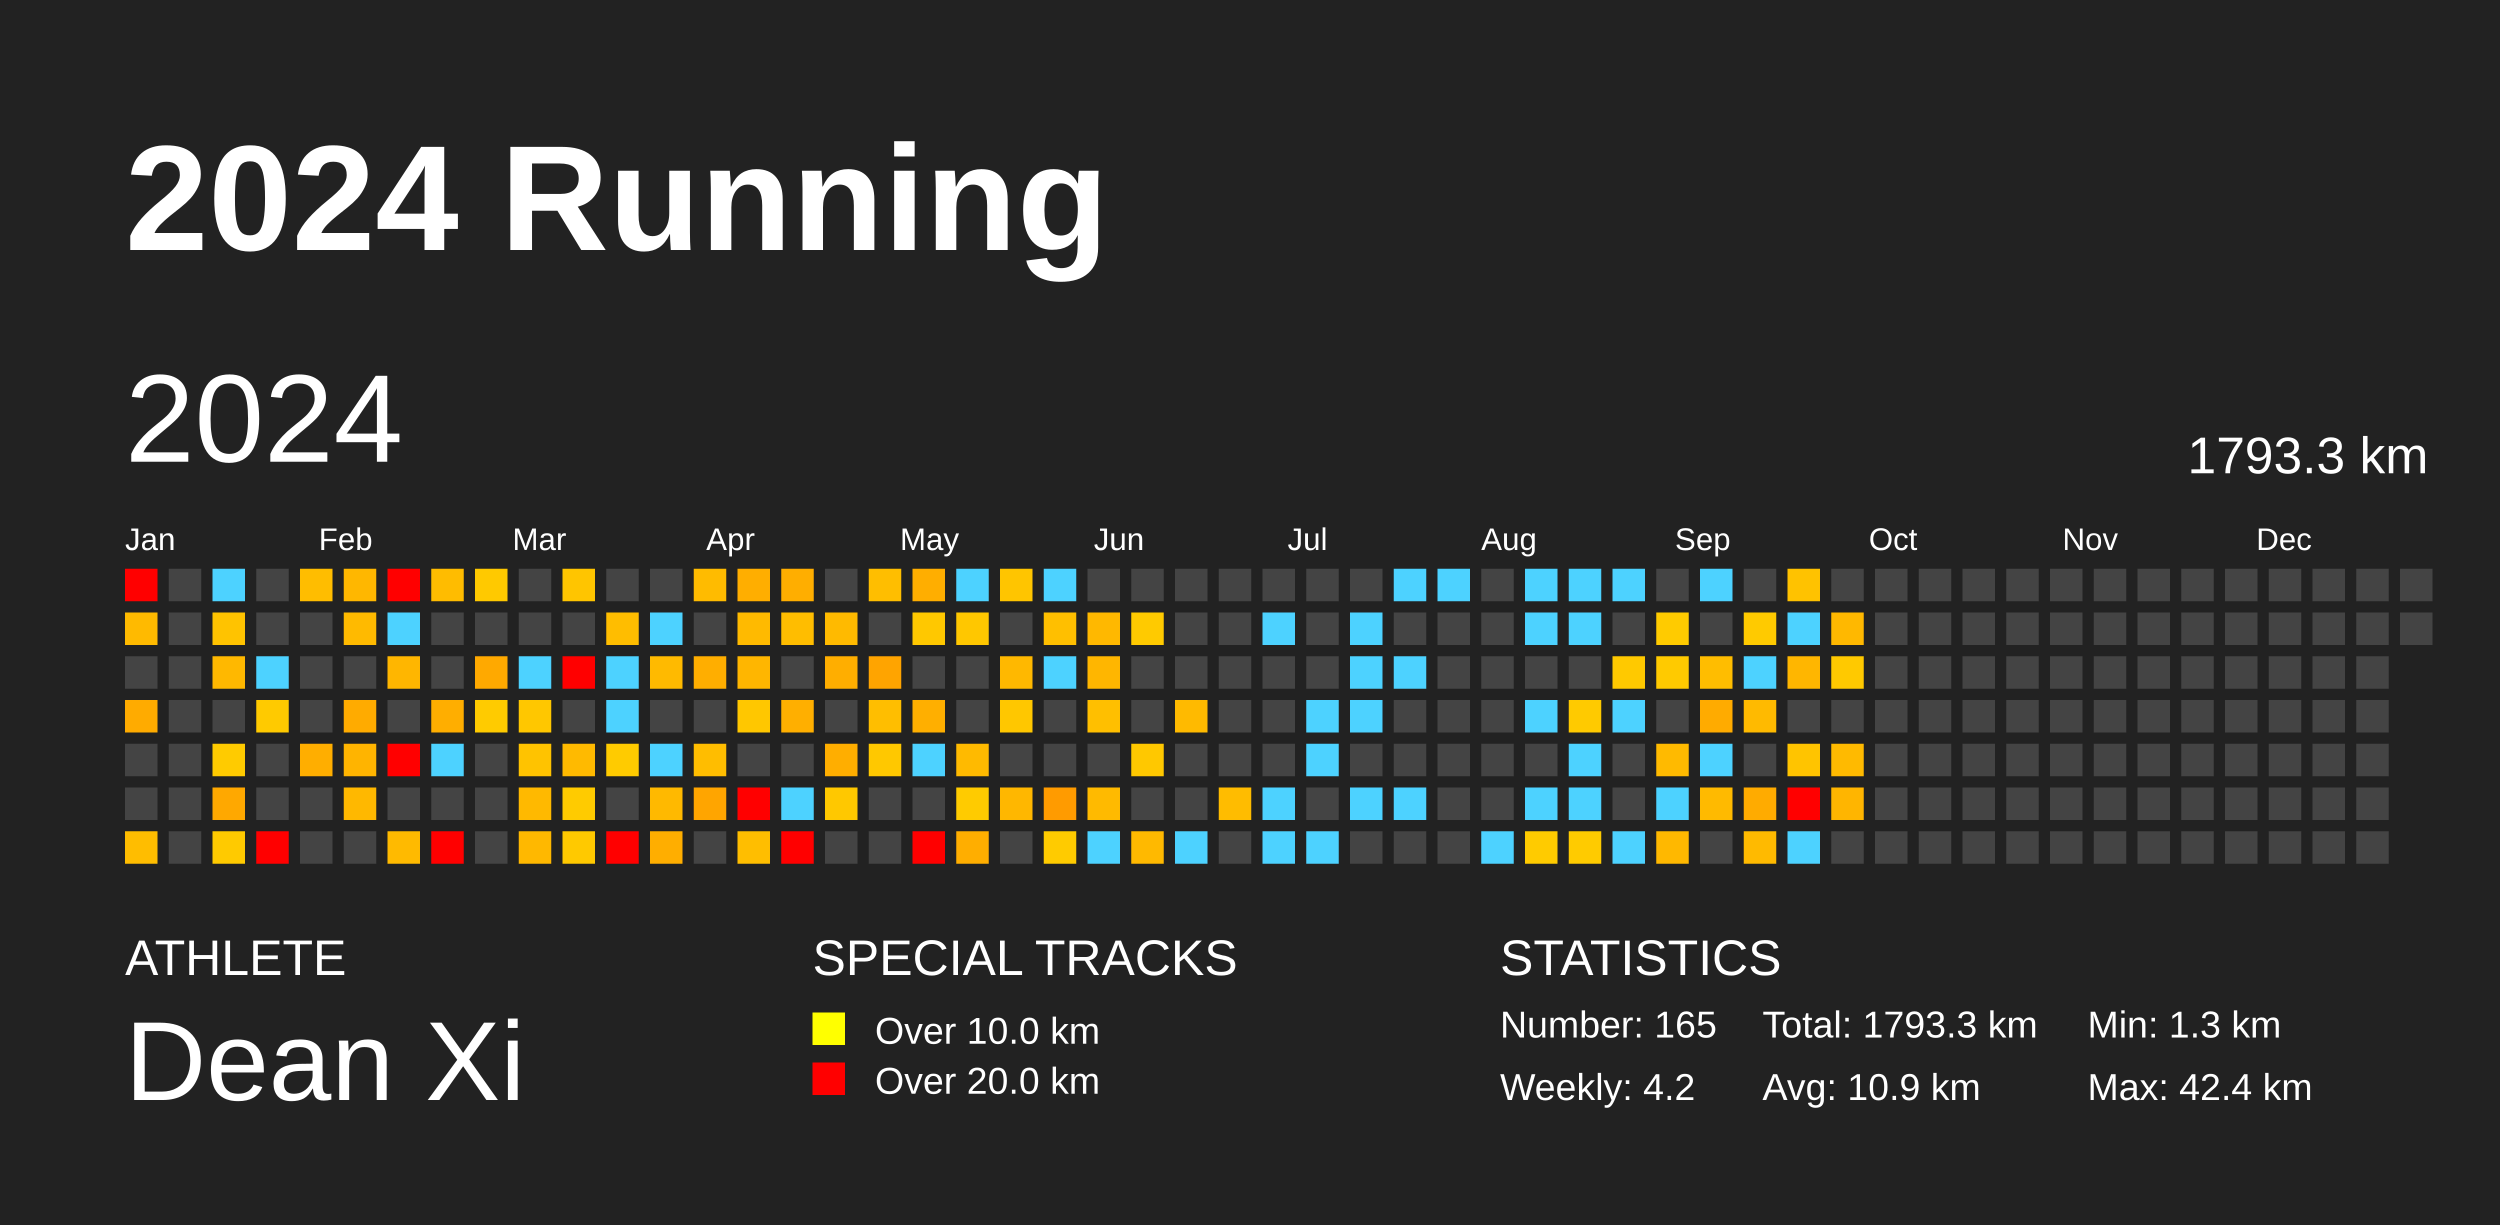
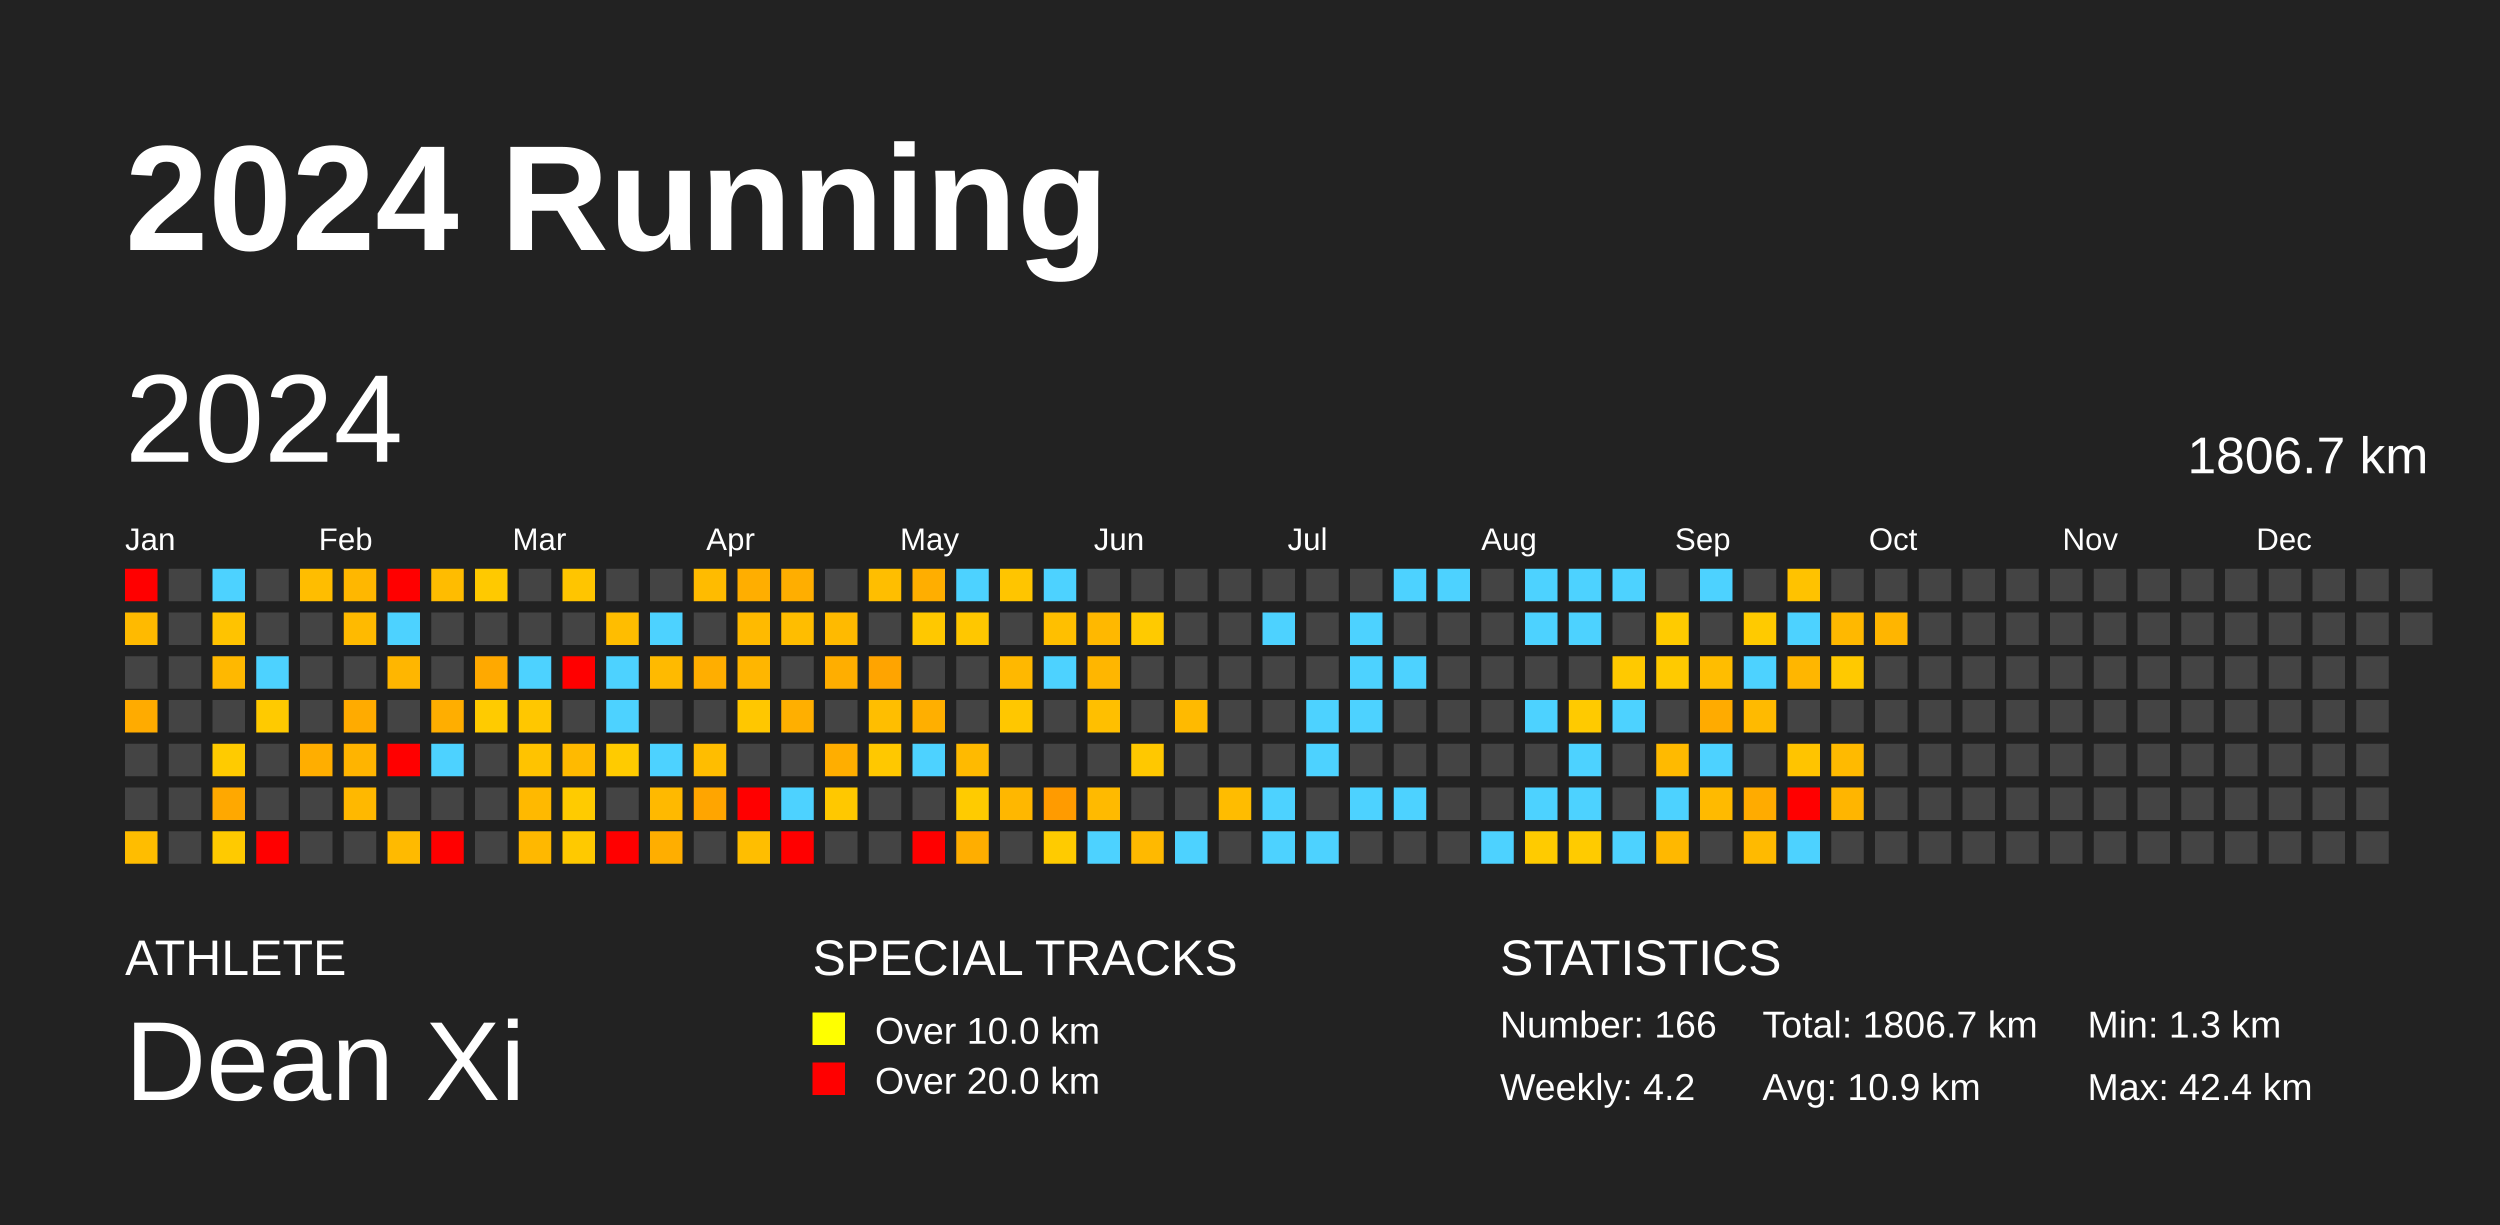
<svg xmlns="http://www.w3.org/2000/svg" baseProfile="full" height="98mm" version="1.1" viewBox="0,0,200,98" width="200mm">
  <defs />
  <rect fill="#222222" height="98" width="200" x="0" y="0" />
  <text fill="#FFFFFF" style="font-size:12px; font-family:Arial; font-weight:bold;" x="10" y="20">2024 Running</text>
  <text fill="#FFFFFF" style="font-size:4px; font-family:Arial" x="10" y="78">ATHLETE</text>
  <text fill="#FFFFFF" style="font-size:9px; font-family:Arial" x="10" y="88">Dean Xi</text>
  <text fill="#FFFFFF" style="font-size:4px; font-family:Arial" x="65" y="78">SPECIAL TRACKS</text>
  <rect fill="yellow" height="2.6" width="2.6" x="65" y="81" />
  <text fill="#FFFFFF" style="font-size:3px; font-family:Arial" x="70" y="83.5">Over 10.0 km</text>
  <rect fill="red" height="2.6" width="2.6" x="65" y="85" />
  <text fill="#FFFFFF" style="font-size:3px; font-family:Arial" x="70" y="87.5">Over 20.0 km</text>
  <text fill="#FFFFFF" style="font-size:4px; font-family:Arial" x="120" y="78">STATISTICS</text>
-   <text fill="#FFFFFF" style="font-size:3px; font-family:Arial" x="120" y="83">Number: 165</text>
+   <text fill="#FFFFFF" style="font-size:3px; font-family:Arial" x="120" y="83">Number: 166</text>
  <text fill="#FFFFFF" style="font-size:3px; font-family:Arial" x="120" y="88">Weekly: 4.2</text>
-   <text fill="#FFFFFF" style="font-size:3px; font-family:Arial" x="141" y="83">Total: 1793.3 km</text>
+   <text fill="#FFFFFF" style="font-size:3px; font-family:Arial" x="141" y="83">Total: 1806.7 km</text>
  <text fill="#FFFFFF" style="font-size:3px; font-family:Arial" x="141" y="88">Avg: 10.9 km</text>
  <text fill="#FFFFFF" style="font-size:3px; font-family:Arial" x="167" y="83">Min: 1.3 km</text>
  <text fill="#FFFFFF" style="font-size:3px; font-family:Arial" x="167" y="88">Max: 42.4 km</text>
  <text dominant-baseline="hanging" fill="#FFFFFF" style="font-size:10.0px; font-family:Arial;" x="10" y="30">2024</text>
-   <text dominant-baseline="hanging" fill="#FFFFFF" style="font-size:4.125px; font-family:Arial;" x="175" y="35">1793.3 km</text>
+   <text dominant-baseline="hanging" fill="#FFFFFF" style="font-size:4.125px; font-family:Arial;" x="175" y="35">1806.7 km</text>
  <text fill="#FFFFFF" style="font-size:2.5px; font-family:Arial" x="10.0" y="44">Jan</text>
  <text fill="#FFFFFF" style="font-size:2.5px; font-family:Arial" x="25.5" y="44">Feb</text>
  <text fill="#FFFFFF" style="font-size:2.5px; font-family:Arial" x="41.0" y="44">Mar</text>
  <text fill="#FFFFFF" style="font-size:2.5px; font-family:Arial" x="56.5" y="44">Apr</text>
  <text fill="#FFFFFF" style="font-size:2.5px; font-family:Arial" x="72.0" y="44">May</text>
  <text fill="#FFFFFF" style="font-size:2.5px; font-family:Arial" x="87.5" y="44">Jun</text>
  <text fill="#FFFFFF" style="font-size:2.5px; font-family:Arial" x="103.0" y="44">Jul</text>
  <text fill="#FFFFFF" style="font-size:2.5px; font-family:Arial" x="118.5" y="44">Aug</text>
  <text fill="#FFFFFF" style="font-size:2.5px; font-family:Arial" x="134.0" y="44">Sep</text>
  <text fill="#FFFFFF" style="font-size:2.5px; font-family:Arial" x="149.5" y="44">Oct</text>
  <text fill="#FFFFFF" style="font-size:2.5px; font-family:Arial" x="165.0" y="44">Nov</text>
  <text fill="#FFFFFF" style="font-size:2.5px; font-family:Arial" x="180.5" y="44">Dec</text>
  <rect fill="red" height="2.6" width="2.6" x="10.0" y="45.5" />
  <rect fill="#ffba00" height="2.6" width="2.6" x="10.0" y="49.0" />
  <rect fill="#444444" height="2.6" width="2.6" x="10.0" y="52.5" />
  <rect fill="#ffab00" height="2.6" width="2.6" x="10.0" y="56.0" />
  <rect fill="#444444" height="2.6" width="2.6" x="10.0" y="59.5" />
  <rect fill="#444444" height="2.6" width="2.6" x="10.0" y="63.0" />
  <rect fill="#ffbd00" height="2.6" width="2.6" x="10.0" y="66.5" />
  <rect fill="#444444" height="2.6" width="2.6" x="13.5" y="45.5" />
  <rect fill="#444444" height="2.6" width="2.6" x="13.5" y="49.0" />
  <rect fill="#444444" height="2.6" width="2.6" x="13.5" y="52.5" />
  <rect fill="#444444" height="2.6" width="2.6" x="13.5" y="56.0" />
  <rect fill="#444444" height="2.6" width="2.6" x="13.5" y="59.5" />
  <rect fill="#444444" height="2.6" width="2.6" x="13.5" y="63.0" />
  <rect fill="#444444" height="2.6" width="2.6" x="13.5" y="66.5" />
  <rect fill="#4dd2ff" height="2.6" width="2.6" x="17.0" y="45.5" />
  <rect fill="#ffc300" height="2.6" width="2.6" x="17.0" y="49.0" />
  <rect fill="#ffb800" height="2.6" width="2.6" x="17.0" y="52.5" />
  <rect fill="#444444" height="2.6" width="2.6" x="17.0" y="56.0" />
  <rect fill="#ffcb00" height="2.6" width="2.6" x="17.0" y="59.5" />
  <rect fill="#ffa800" height="2.6" width="2.6" x="17.0" y="63.0" />
  <rect fill="#ffca00" height="2.6" width="2.6" x="17.0" y="66.5" />
  <rect fill="#444444" height="2.6" width="2.6" x="20.5" y="45.5" />
  <rect fill="#444444" height="2.6" width="2.6" x="20.5" y="49.0" />
  <rect fill="#4dd2ff" height="2.6" width="2.6" x="20.5" y="52.5" />
  <rect fill="#ffca00" height="2.6" width="2.6" x="20.5" y="56.0" />
  <rect fill="#444444" height="2.6" width="2.6" x="20.5" y="59.5" />
  <rect fill="#444444" height="2.6" width="2.6" x="20.5" y="63.0" />
  <rect fill="red" height="2.6" width="2.6" x="20.5" y="66.5" />
  <rect fill="#ffbd00" height="2.6" width="2.6" x="24.0" y="45.5" />
  <rect fill="#444444" height="2.6" width="2.6" x="24.0" y="49.0" />
  <rect fill="#444444" height="2.6" width="2.6" x="24.0" y="52.5" />
  <rect fill="#444444" height="2.6" width="2.6" x="24.0" y="56.0" />
  <rect fill="#ffae00" height="2.6" width="2.6" x="24.0" y="59.5" />
  <rect fill="#444444" height="2.6" width="2.6" x="24.0" y="63.0" />
  <rect fill="#444444" height="2.6" width="2.6" x="24.0" y="66.5" />
  <rect fill="#ffb700" height="2.6" width="2.6" x="27.5" y="45.5" />
  <rect fill="#ffba00" height="2.6" width="2.6" x="27.5" y="49.0" />
  <rect fill="#444444" height="2.6" width="2.6" x="27.5" y="52.5" />
  <rect fill="#ffab00" height="2.6" width="2.6" x="27.5" y="56.0" />
  <rect fill="#ffb400" height="2.6" width="2.6" x="27.5" y="59.5" />
  <rect fill="#ffb800" height="2.6" width="2.6" x="27.5" y="63.0" />
  <rect fill="#444444" height="2.6" width="2.6" x="27.5" y="66.5" />
  <rect fill="red" height="2.6" width="2.6" x="31.0" y="45.5" />
  <rect fill="#4dd2ff" height="2.6" width="2.6" x="31.0" y="49.0" />
  <rect fill="#ffb600" height="2.6" width="2.6" x="31.0" y="52.5" />
  <rect fill="#444444" height="2.6" width="2.6" x="31.0" y="56.0" />
  <rect fill="red" height="2.6" width="2.6" x="31.0" y="59.5" />
  <rect fill="#444444" height="2.6" width="2.6" x="31.0" y="63.0" />
  <rect fill="#ffba00" height="2.6" width="2.6" x="31.0" y="66.5" />
  <rect fill="#ffbc00" height="2.6" width="2.6" x="34.5" y="45.5" />
  <rect fill="#444444" height="2.6" width="2.6" x="34.5" y="49.0" />
  <rect fill="#444444" height="2.6" width="2.6" x="34.5" y="52.5" />
  <rect fill="#ffae00" height="2.6" width="2.6" x="34.5" y="56.0" />
  <rect fill="#4dd2ff" height="2.6" width="2.6" x="34.5" y="59.5" />
  <rect fill="#444444" height="2.6" width="2.6" x="34.5" y="63.0" />
  <rect fill="red" height="2.6" width="2.6" x="34.5" y="66.5" />
  <rect fill="#ffc900" height="2.6" width="2.6" x="38.0" y="45.5" />
  <rect fill="#444444" height="2.6" width="2.6" x="38.0" y="49.0" />
  <rect fill="#ffa900" height="2.6" width="2.6" x="38.0" y="52.5" />
  <rect fill="#ffcb00" height="2.6" width="2.6" x="38.0" y="56.0" />
  <rect fill="#444444" height="2.6" width="2.6" x="38.0" y="59.5" />
  <rect fill="#444444" height="2.6" width="2.6" x="38.0" y="63.0" />
  <rect fill="#444444" height="2.6" width="2.6" x="38.0" y="66.5" />
  <rect fill="#444444" height="2.6" width="2.6" x="41.5" y="45.5" />
  <rect fill="#444444" height="2.6" width="2.6" x="41.5" y="49.0" />
  <rect fill="#4dd2ff" height="2.6" width="2.6" x="41.5" y="52.5" />
  <rect fill="#ffc700" height="2.6" width="2.6" x="41.5" y="56.0" />
  <rect fill="#ffc300" height="2.6" width="2.6" x="41.5" y="59.5" />
  <rect fill="#ffb900" height="2.6" width="2.6" x="41.5" y="63.0" />
  <rect fill="#ffb800" height="2.6" width="2.6" x="41.5" y="66.5" />
  <rect fill="#ffc500" height="2.6" width="2.6" x="45.0" y="45.5" />
  <rect fill="#444444" height="2.6" width="2.6" x="45.0" y="49.0" />
  <rect fill="red" height="2.6" width="2.6" x="45.0" y="52.5" />
  <rect fill="#444444" height="2.6" width="2.6" x="45.0" y="56.0" />
  <rect fill="#ffba00" height="2.6" width="2.6" x="45.0" y="59.5" />
  <rect fill="#ffcb00" height="2.6" width="2.6" x="45.0" y="63.0" />
  <rect fill="#ffc900" height="2.6" width="2.6" x="45.0" y="66.5" />
  <rect fill="#444444" height="2.6" width="2.6" x="48.5" y="45.5" />
  <rect fill="#ffbd00" height="2.6" width="2.6" x="48.5" y="49.0" />
  <rect fill="#4dd2ff" height="2.6" width="2.6" x="48.5" y="52.5" />
  <rect fill="#4dd2ff" height="2.6" width="2.6" x="48.5" y="56.0" />
  <rect fill="#ffcb00" height="2.6" width="2.6" x="48.5" y="59.5" />
  <rect fill="#444444" height="2.6" width="2.6" x="48.5" y="63.0" />
  <rect fill="red" height="2.6" width="2.6" x="48.5" y="66.5" />
  <rect fill="#444444" height="2.6" width="2.6" x="52.0" y="45.5" />
  <rect fill="#4dd2ff" height="2.6" width="2.6" x="52.0" y="49.0" />
  <rect fill="#ffba00" height="2.6" width="2.6" x="52.0" y="52.5" />
  <rect fill="#444444" height="2.6" width="2.6" x="52.0" y="56.0" />
  <rect fill="#4dd2ff" height="2.6" width="2.6" x="52.0" y="59.5" />
  <rect fill="#ffb900" height="2.6" width="2.6" x="52.0" y="63.0" />
  <rect fill="#ffae00" height="2.6" width="2.6" x="52.0" y="66.5" />
  <rect fill="#ffbb00" height="2.6" width="2.6" x="55.5" y="45.5" />
  <rect fill="#444444" height="2.6" width="2.6" x="55.5" y="49.0" />
  <rect fill="#ffae00" height="2.6" width="2.6" x="55.5" y="52.5" />
  <rect fill="#444444" height="2.6" width="2.6" x="55.5" y="56.0" />
  <rect fill="#ffbd00" height="2.6" width="2.6" x="55.5" y="59.5" />
  <rect fill="#ffa500" height="2.6" width="2.6" x="55.5" y="63.0" />
  <rect fill="#444444" height="2.6" width="2.6" x="55.5" y="66.5" />
  <rect fill="#ffae00" height="2.6" width="2.6" x="59.0" y="45.5" />
  <rect fill="#ffba00" height="2.6" width="2.6" x="59.0" y="49.0" />
  <rect fill="#ffb600" height="2.6" width="2.6" x="59.0" y="52.5" />
  <rect fill="#ffc700" height="2.6" width="2.6" x="59.0" y="56.0" />
  <rect fill="#444444" height="2.6" width="2.6" x="59.0" y="59.5" />
  <rect fill="red" height="2.6" width="2.6" x="59.0" y="63.0" />
  <rect fill="#ffbe00" height="2.6" width="2.6" x="59.0" y="66.5" />
  <rect fill="#ffae00" height="2.6" width="2.6" x="62.5" y="45.5" />
  <rect fill="#ffbd00" height="2.6" width="2.6" x="62.5" y="49.0" />
  <rect fill="#444444" height="2.6" width="2.6" x="62.5" y="52.5" />
  <rect fill="#ffaf00" height="2.6" width="2.6" x="62.5" y="56.0" />
  <rect fill="#444444" height="2.6" width="2.6" x="62.5" y="59.5" />
  <rect fill="#4dd2ff" height="2.6" width="2.6" x="62.5" y="63.0" />
  <rect fill="red" height="2.6" width="2.6" x="62.5" y="66.5" />
  <rect fill="#444444" height="2.6" width="2.6" x="66.0" y="45.5" />
  <rect fill="#ffba00" height="2.6" width="2.6" x="66.0" y="49.0" />
  <rect fill="#ffae00" height="2.6" width="2.6" x="66.0" y="52.5" />
  <rect fill="#444444" height="2.6" width="2.6" x="66.0" y="56.0" />
  <rect fill="#ffae00" height="2.6" width="2.6" x="66.0" y="59.5" />
  <rect fill="#ffc800" height="2.6" width="2.6" x="66.0" y="63.0" />
  <rect fill="#444444" height="2.6" width="2.6" x="66.0" y="66.5" />
  <rect fill="#ffbe00" height="2.6" width="2.6" x="69.5" y="45.5" />
  <rect fill="#444444" height="2.6" width="2.6" x="69.5" y="49.0" />
  <rect fill="#ffa400" height="2.6" width="2.6" x="69.5" y="52.5" />
  <rect fill="#ffbe00" height="2.6" width="2.6" x="69.5" y="56.0" />
  <rect fill="#ffc800" height="2.6" width="2.6" x="69.5" y="59.5" />
  <rect fill="#444444" height="2.6" width="2.6" x="69.5" y="63.0" />
  <rect fill="#444444" height="2.6" width="2.6" x="69.5" y="66.5" />
  <rect fill="#ffae00" height="2.6" width="2.6" x="73.0" y="45.5" />
  <rect fill="#ffc800" height="2.6" width="2.6" x="73.0" y="49.0" />
  <rect fill="#444444" height="2.6" width="2.6" x="73.0" y="52.5" />
  <rect fill="#ffaf00" height="2.6" width="2.6" x="73.0" y="56.0" />
  <rect fill="#4dd2ff" height="2.6" width="2.6" x="73.0" y="59.5" />
  <rect fill="#444444" height="2.6" width="2.6" x="73.0" y="63.0" />
  <rect fill="red" height="2.6" width="2.6" x="73.0" y="66.5" />
  <rect fill="#4dd2ff" height="2.6" width="2.6" x="76.5" y="45.5" />
  <rect fill="#ffc700" height="2.6" width="2.6" x="76.5" y="49.0" />
  <rect fill="#444444" height="2.6" width="2.6" x="76.5" y="52.5" />
  <rect fill="#444444" height="2.6" width="2.6" x="76.5" y="56.0" />
  <rect fill="#ffba00" height="2.6" width="2.6" x="76.5" y="59.5" />
  <rect fill="#ffcb00" height="2.6" width="2.6" x="76.5" y="63.0" />
  <rect fill="#ffae00" height="2.6" width="2.6" x="76.5" y="66.5" />
  <rect fill="#ffc500" height="2.6" width="2.6" x="80.0" y="45.5" />
  <rect fill="#444444" height="2.6" width="2.6" x="80.0" y="49.0" />
  <rect fill="#ffb800" height="2.6" width="2.6" x="80.0" y="52.5" />
  <rect fill="#ffc700" height="2.6" width="2.6" x="80.0" y="56.0" />
  <rect fill="#444444" height="2.6" width="2.6" x="80.0" y="59.5" />
  <rect fill="#ffb700" height="2.6" width="2.6" x="80.0" y="63.0" />
  <rect fill="#444444" height="2.6" width="2.6" x="80.0" y="66.5" />
  <rect fill="#4dd2ff" height="2.6" width="2.6" x="83.5" y="45.5" />
  <rect fill="#ffbf00" height="2.6" width="2.6" x="83.5" y="49.0" />
  <rect fill="#4dd2ff" height="2.6" width="2.6" x="83.5" y="52.5" />
  <rect fill="#444444" height="2.6" width="2.6" x="83.5" y="56.0" />
  <rect fill="#444444" height="2.6" width="2.6" x="83.5" y="59.5" />
  <rect fill="#ff9b00" height="2.6" width="2.6" x="83.5" y="63.0" />
  <rect fill="#ffcb00" height="2.6" width="2.6" x="83.5" y="66.5" />
  <rect fill="#444444" height="2.6" width="2.6" x="87.0" y="45.5" />
  <rect fill="#ffb800" height="2.6" width="2.6" x="87.0" y="49.0" />
  <rect fill="#ffb600" height="2.6" width="2.6" x="87.0" y="52.5" />
  <rect fill="#ffbf00" height="2.6" width="2.6" x="87.0" y="56.0" />
  <rect fill="#444444" height="2.6" width="2.6" x="87.0" y="59.5" />
  <rect fill="#ffba00" height="2.6" width="2.6" x="87.0" y="63.0" />
  <rect fill="#4dd2ff" height="2.6" width="2.6" x="87.0" y="66.5" />
  <rect fill="#444444" height="2.6" width="2.6" x="90.5" y="45.5" />
  <rect fill="#ffca00" height="2.6" width="2.6" x="90.5" y="49.0" />
  <rect fill="#444444" height="2.6" width="2.6" x="90.5" y="52.5" />
  <rect fill="#444444" height="2.6" width="2.6" x="90.5" y="56.0" />
  <rect fill="#ffc800" height="2.6" width="2.6" x="90.5" y="59.5" />
  <rect fill="#444444" height="2.6" width="2.6" x="90.5" y="63.0" />
  <rect fill="#ffb900" height="2.6" width="2.6" x="90.5" y="66.5" />
  <rect fill="#444444" height="2.6" width="2.6" x="94.0" y="45.5" />
  <rect fill="#444444" height="2.6" width="2.6" x="94.0" y="49.0" />
  <rect fill="#444444" height="2.6" width="2.6" x="94.0" y="52.5" />
  <rect fill="#ffba00" height="2.6" width="2.6" x="94.0" y="56.0" />
  <rect fill="#444444" height="2.6" width="2.6" x="94.0" y="59.5" />
  <rect fill="#444444" height="2.6" width="2.6" x="94.0" y="63.0" />
  <rect fill="#4dd2ff" height="2.6" width="2.6" x="94.0" y="66.5" />
  <rect fill="#444444" height="2.6" width="2.6" x="97.5" y="45.5" />
  <rect fill="#444444" height="2.6" width="2.6" x="97.5" y="49.0" />
  <rect fill="#444444" height="2.6" width="2.6" x="97.5" y="52.5" />
  <rect fill="#444444" height="2.6" width="2.6" x="97.5" y="56.0" />
  <rect fill="#444444" height="2.6" width="2.6" x="97.5" y="59.5" />
  <rect fill="#ffbc00" height="2.6" width="2.6" x="97.5" y="63.0" />
  <rect fill="#444444" height="2.6" width="2.6" x="97.5" y="66.5" />
  <rect fill="#444444" height="2.6" width="2.6" x="101.0" y="45.5" />
  <rect fill="#4dd2ff" height="2.6" width="2.6" x="101.0" y="49.0" />
  <rect fill="#444444" height="2.6" width="2.6" x="101.0" y="52.5" />
  <rect fill="#444444" height="2.6" width="2.6" x="101.0" y="56.0" />
  <rect fill="#444444" height="2.6" width="2.6" x="101.0" y="59.5" />
  <rect fill="#4dd2ff" height="2.6" width="2.6" x="101.0" y="63.0" />
  <rect fill="#4dd2ff" height="2.6" width="2.6" x="101.0" y="66.5" />
  <rect fill="#444444" height="2.6" width="2.6" x="104.5" y="45.5" />
  <rect fill="#444444" height="2.6" width="2.6" x="104.5" y="49.0" />
  <rect fill="#444444" height="2.6" width="2.6" x="104.5" y="52.5" />
  <rect fill="#4dd2ff" height="2.6" width="2.6" x="104.5" y="56.0" />
  <rect fill="#4dd2ff" height="2.6" width="2.6" x="104.5" y="59.5" />
  <rect fill="#444444" height="2.6" width="2.6" x="104.5" y="63.0" />
  <rect fill="#4dd2ff" height="2.6" width="2.6" x="104.5" y="66.5" />
  <rect fill="#444444" height="2.6" width="2.6" x="108.0" y="45.5" />
  <rect fill="#4dd2ff" height="2.6" width="2.6" x="108.0" y="49.0" />
  <rect fill="#4dd2ff" height="2.6" width="2.6" x="108.0" y="52.5" />
  <rect fill="#4dd2ff" height="2.6" width="2.6" x="108.0" y="56.0" />
  <rect fill="#444444" height="2.6" width="2.6" x="108.0" y="59.5" />
  <rect fill="#4dd2ff" height="2.6" width="2.6" x="108.0" y="63.0" />
  <rect fill="#444444" height="2.6" width="2.6" x="108.0" y="66.5" />
  <rect fill="#4dd2ff" height="2.6" width="2.6" x="111.5" y="45.5" />
  <rect fill="#444444" height="2.6" width="2.6" x="111.5" y="49.0" />
  <rect fill="#4dd2ff" height="2.6" width="2.6" x="111.5" y="52.5" />
  <rect fill="#444444" height="2.6" width="2.6" x="111.5" y="56.0" />
  <rect fill="#444444" height="2.6" width="2.6" x="111.5" y="59.5" />
  <rect fill="#4dd2ff" height="2.6" width="2.6" x="111.5" y="63.0" />
  <rect fill="#444444" height="2.6" width="2.6" x="111.5" y="66.5" />
  <rect fill="#4dd2ff" height="2.6" width="2.6" x="115.0" y="45.5" />
  <rect fill="#444444" height="2.6" width="2.6" x="115.0" y="49.0" />
  <rect fill="#444444" height="2.6" width="2.6" x="115.0" y="52.5" />
  <rect fill="#444444" height="2.6" width="2.6" x="115.0" y="56.0" />
  <rect fill="#444444" height="2.6" width="2.6" x="115.0" y="59.5" />
  <rect fill="#444444" height="2.6" width="2.6" x="115.0" y="63.0" />
  <rect fill="#444444" height="2.6" width="2.6" x="115.0" y="66.5" />
  <rect fill="#444444" height="2.6" width="2.6" x="118.5" y="45.5" />
  <rect fill="#444444" height="2.6" width="2.6" x="118.5" y="49.0" />
  <rect fill="#444444" height="2.6" width="2.6" x="118.5" y="52.5" />
  <rect fill="#444444" height="2.6" width="2.6" x="118.5" y="56.0" />
  <rect fill="#444444" height="2.6" width="2.6" x="118.5" y="59.5" />
  <rect fill="#444444" height="2.6" width="2.6" x="118.5" y="63.0" />
  <rect fill="#4dd2ff" height="2.6" width="2.6" x="118.5" y="66.5" />
  <rect fill="#4dd2ff" height="2.6" width="2.6" x="122.0" y="45.5" />
  <rect fill="#4dd2ff" height="2.6" width="2.6" x="122.0" y="49.0" />
  <rect fill="#444444" height="2.6" width="2.6" x="122.0" y="52.5" />
  <rect fill="#4dd2ff" height="2.6" width="2.6" x="122.0" y="56.0" />
  <rect fill="#444444" height="2.6" width="2.6" x="122.0" y="59.5" />
  <rect fill="#4dd2ff" height="2.6" width="2.6" x="122.0" y="63.0" />
  <rect fill="#ffcb00" height="2.6" width="2.6" x="122.0" y="66.5" />
  <rect fill="#4dd2ff" height="2.6" width="2.6" x="125.5" y="45.5" />
  <rect fill="#4dd2ff" height="2.6" width="2.6" x="125.5" y="49.0" />
  <rect fill="#444444" height="2.6" width="2.6" x="125.5" y="52.5" />
  <rect fill="#ffca00" height="2.6" width="2.6" x="125.5" y="56.0" />
  <rect fill="#4dd2ff" height="2.6" width="2.6" x="125.5" y="59.5" />
  <rect fill="#4dd2ff" height="2.6" width="2.6" x="125.5" y="63.0" />
  <rect fill="#ffcb00" height="2.6" width="2.6" x="125.5" y="66.5" />
  <rect fill="#4dd2ff" height="2.6" width="2.6" x="129.0" y="45.5" />
  <rect fill="#444444" height="2.6" width="2.6" x="129.0" y="49.0" />
  <rect fill="#ffc900" height="2.6" width="2.6" x="129.0" y="52.5" />
  <rect fill="#4dd2ff" height="2.6" width="2.6" x="129.0" y="56.0" />
  <rect fill="#444444" height="2.6" width="2.6" x="129.0" y="59.5" />
  <rect fill="#444444" height="2.6" width="2.6" x="129.0" y="63.0" />
  <rect fill="#4dd2ff" height="2.6" width="2.6" x="129.0" y="66.5" />
  <rect fill="#444444" height="2.6" width="2.6" x="132.5" y="45.5" />
  <rect fill="#ffcb00" height="2.6" width="2.6" x="132.5" y="49.0" />
  <rect fill="#ffca00" height="2.6" width="2.6" x="132.5" y="52.5" />
  <rect fill="#444444" height="2.6" width="2.6" x="132.5" y="56.0" />
  <rect fill="#ffba00" height="2.6" width="2.6" x="132.5" y="59.5" />
  <rect fill="#4dd2ff" height="2.6" width="2.6" x="132.5" y="63.0" />
  <rect fill="#ffb800" height="2.6" width="2.6" x="132.5" y="66.5" />
  <rect fill="#4dd2ff" height="2.6" width="2.6" x="136.0" y="45.5" />
  <rect fill="#444444" height="2.6" width="2.6" x="136.0" y="49.0" />
  <rect fill="#ffbd00" height="2.6" width="2.6" x="136.0" y="52.5" />
  <rect fill="#ffab00" height="2.6" width="2.6" x="136.0" y="56.0" />
  <rect fill="#4dd2ff" height="2.6" width="2.6" x="136.0" y="59.5" />
  <rect fill="#ffba00" height="2.6" width="2.6" x="136.0" y="63.0" />
  <rect fill="#444444" height="2.6" width="2.6" x="136.0" y="66.5" />
  <rect fill="#444444" height="2.6" width="2.6" x="139.5" y="45.5" />
  <rect fill="#ffca00" height="2.6" width="2.6" x="139.5" y="49.0" />
  <rect fill="#4dd2ff" height="2.6" width="2.6" x="139.5" y="52.5" />
  <rect fill="#ffba00" height="2.6" width="2.6" x="139.5" y="56.0" />
  <rect fill="#444444" height="2.6" width="2.6" x="139.5" y="59.5" />
  <rect fill="#ffab00" height="2.6" width="2.6" x="139.5" y="63.0" />
  <rect fill="#ffba00" height="2.6" width="2.6" x="139.5" y="66.5" />
  <rect fill="#ffc200" height="2.6" width="2.6" x="143.0" y="45.5" />
  <rect fill="#4dd2ff" height="2.6" width="2.6" x="143.0" y="49.0" />
  <rect fill="#ffb600" height="2.6" width="2.6" x="143.0" y="52.5" />
  <rect fill="#444444" height="2.6" width="2.6" x="143.0" y="56.0" />
  <rect fill="#ffc400" height="2.6" width="2.6" x="143.0" y="59.5" />
  <rect fill="red" height="2.6" width="2.6" x="143.0" y="63.0" />
  <rect fill="#4dd2ff" height="2.6" width="2.6" x="143.0" y="66.5" />
  <rect fill="#444444" height="2.6" width="2.6" x="146.5" y="45.5" />
  <rect fill="#ffb800" height="2.6" width="2.6" x="146.5" y="49.0" />
  <rect fill="#ffc900" height="2.6" width="2.6" x="146.5" y="52.5" />
  <rect fill="#444444" height="2.6" width="2.6" x="146.5" y="56.0" />
  <rect fill="#ffba00" height="2.6" width="2.6" x="146.5" y="59.5" />
  <rect fill="#ffb500" height="2.6" width="2.6" x="146.5" y="63.0" />
  <rect fill="#444444" height="2.6" width="2.6" x="146.5" y="66.5" />
  <rect fill="#444444" height="2.6" width="2.6" x="150.0" y="45.5" />
-   <rect fill="#444444" height="2.6" width="2.6" x="150.0" y="49.0" />
+   <rect fill="#ffb500" height="2.6" width="2.6" x="150.0" y="49.0" />
  <rect fill="#444444" height="2.6" width="2.6" x="150.0" y="52.5" />
  <rect fill="#444444" height="2.6" width="2.6" x="150.0" y="56.0" />
  <rect fill="#444444" height="2.6" width="2.6" x="150.0" y="59.5" />
  <rect fill="#444444" height="2.6" width="2.6" x="150.0" y="63.0" />
  <rect fill="#444444" height="2.6" width="2.6" x="150.0" y="66.5" />
  <rect fill="#444444" height="2.6" width="2.6" x="153.5" y="45.5" />
  <rect fill="#444444" height="2.6" width="2.6" x="153.5" y="49.0" />
  <rect fill="#444444" height="2.6" width="2.6" x="153.5" y="52.5" />
  <rect fill="#444444" height="2.6" width="2.6" x="153.5" y="56.0" />
  <rect fill="#444444" height="2.6" width="2.6" x="153.5" y="59.5" />
  <rect fill="#444444" height="2.6" width="2.6" x="153.5" y="63.0" />
  <rect fill="#444444" height="2.6" width="2.6" x="153.5" y="66.5" />
  <rect fill="#444444" height="2.6" width="2.6" x="157.0" y="45.5" />
  <rect fill="#444444" height="2.6" width="2.6" x="157.0" y="49.0" />
  <rect fill="#444444" height="2.6" width="2.6" x="157.0" y="52.5" />
  <rect fill="#444444" height="2.6" width="2.6" x="157.0" y="56.0" />
  <rect fill="#444444" height="2.6" width="2.6" x="157.0" y="59.5" />
  <rect fill="#444444" height="2.6" width="2.6" x="157.0" y="63.0" />
  <rect fill="#444444" height="2.6" width="2.6" x="157.0" y="66.5" />
  <rect fill="#444444" height="2.6" width="2.6" x="160.5" y="45.5" />
  <rect fill="#444444" height="2.6" width="2.6" x="160.5" y="49.0" />
  <rect fill="#444444" height="2.6" width="2.6" x="160.5" y="52.5" />
  <rect fill="#444444" height="2.6" width="2.6" x="160.5" y="56.0" />
  <rect fill="#444444" height="2.6" width="2.6" x="160.5" y="59.5" />
  <rect fill="#444444" height="2.6" width="2.6" x="160.5" y="63.0" />
  <rect fill="#444444" height="2.6" width="2.6" x="160.5" y="66.5" />
  <rect fill="#444444" height="2.6" width="2.6" x="164.0" y="45.5" />
  <rect fill="#444444" height="2.6" width="2.6" x="164.0" y="49.0" />
  <rect fill="#444444" height="2.6" width="2.6" x="164.0" y="52.5" />
  <rect fill="#444444" height="2.6" width="2.6" x="164.0" y="56.0" />
  <rect fill="#444444" height="2.6" width="2.6" x="164.0" y="59.5" />
  <rect fill="#444444" height="2.6" width="2.6" x="164.0" y="63.0" />
  <rect fill="#444444" height="2.6" width="2.6" x="164.0" y="66.5" />
  <rect fill="#444444" height="2.6" width="2.6" x="167.5" y="45.5" />
  <rect fill="#444444" height="2.6" width="2.6" x="167.5" y="49.0" />
  <rect fill="#444444" height="2.6" width="2.6" x="167.5" y="52.5" />
  <rect fill="#444444" height="2.6" width="2.6" x="167.5" y="56.0" />
  <rect fill="#444444" height="2.6" width="2.6" x="167.5" y="59.5" />
  <rect fill="#444444" height="2.6" width="2.6" x="167.5" y="63.0" />
  <rect fill="#444444" height="2.6" width="2.6" x="167.5" y="66.5" />
  <rect fill="#444444" height="2.6" width="2.6" x="171.0" y="45.5" />
  <rect fill="#444444" height="2.6" width="2.6" x="171.0" y="49.0" />
  <rect fill="#444444" height="2.6" width="2.6" x="171.0" y="52.5" />
  <rect fill="#444444" height="2.6" width="2.6" x="171.0" y="56.0" />
  <rect fill="#444444" height="2.6" width="2.6" x="171.0" y="59.5" />
  <rect fill="#444444" height="2.6" width="2.6" x="171.0" y="63.0" />
  <rect fill="#444444" height="2.6" width="2.6" x="171.0" y="66.5" />
  <rect fill="#444444" height="2.6" width="2.6" x="174.5" y="45.5" />
  <rect fill="#444444" height="2.6" width="2.6" x="174.5" y="49.0" />
  <rect fill="#444444" height="2.6" width="2.6" x="174.5" y="52.5" />
  <rect fill="#444444" height="2.6" width="2.6" x="174.5" y="56.0" />
  <rect fill="#444444" height="2.6" width="2.6" x="174.5" y="59.5" />
  <rect fill="#444444" height="2.6" width="2.6" x="174.5" y="63.0" />
  <rect fill="#444444" height="2.6" width="2.6" x="174.5" y="66.5" />
  <rect fill="#444444" height="2.6" width="2.6" x="178.0" y="45.5" />
  <rect fill="#444444" height="2.6" width="2.6" x="178.0" y="49.0" />
  <rect fill="#444444" height="2.6" width="2.6" x="178.0" y="52.5" />
  <rect fill="#444444" height="2.6" width="2.6" x="178.0" y="56.0" />
  <rect fill="#444444" height="2.6" width="2.6" x="178.0" y="59.5" />
  <rect fill="#444444" height="2.6" width="2.6" x="178.0" y="63.0" />
  <rect fill="#444444" height="2.6" width="2.6" x="178.0" y="66.5" />
  <rect fill="#444444" height="2.6" width="2.6" x="181.5" y="45.5" />
  <rect fill="#444444" height="2.6" width="2.6" x="181.5" y="49.0" />
  <rect fill="#444444" height="2.6" width="2.6" x="181.5" y="52.5" />
  <rect fill="#444444" height="2.6" width="2.6" x="181.5" y="56.0" />
  <rect fill="#444444" height="2.6" width="2.6" x="181.5" y="59.5" />
  <rect fill="#444444" height="2.6" width="2.6" x="181.5" y="63.0" />
  <rect fill="#444444" height="2.6" width="2.6" x="181.5" y="66.5" />
  <rect fill="#444444" height="2.6" width="2.6" x="185.0" y="45.5" />
  <rect fill="#444444" height="2.6" width="2.6" x="185.0" y="49.0" />
  <rect fill="#444444" height="2.6" width="2.6" x="185.0" y="52.5" />
  <rect fill="#444444" height="2.6" width="2.6" x="185.0" y="56.0" />
  <rect fill="#444444" height="2.6" width="2.6" x="185.0" y="59.5" />
  <rect fill="#444444" height="2.6" width="2.6" x="185.0" y="63.0" />
  <rect fill="#444444" height="2.6" width="2.6" x="185.0" y="66.5" />
  <rect fill="#444444" height="2.6" width="2.6" x="188.5" y="45.5" />
  <rect fill="#444444" height="2.6" width="2.6" x="188.5" y="49.0" />
  <rect fill="#444444" height="2.6" width="2.6" x="188.5" y="52.5" />
  <rect fill="#444444" height="2.6" width="2.6" x="188.5" y="56.0" />
  <rect fill="#444444" height="2.6" width="2.6" x="188.5" y="59.5" />
  <rect fill="#444444" height="2.6" width="2.6" x="188.5" y="63.0" />
  <rect fill="#444444" height="2.6" width="2.6" x="188.5" y="66.5" />
  <rect fill="#444444" height="2.6" width="2.6" x="192.0" y="45.5" />
  <rect fill="#444444" height="2.6" width="2.6" x="192.0" y="49.0" />
</svg>
